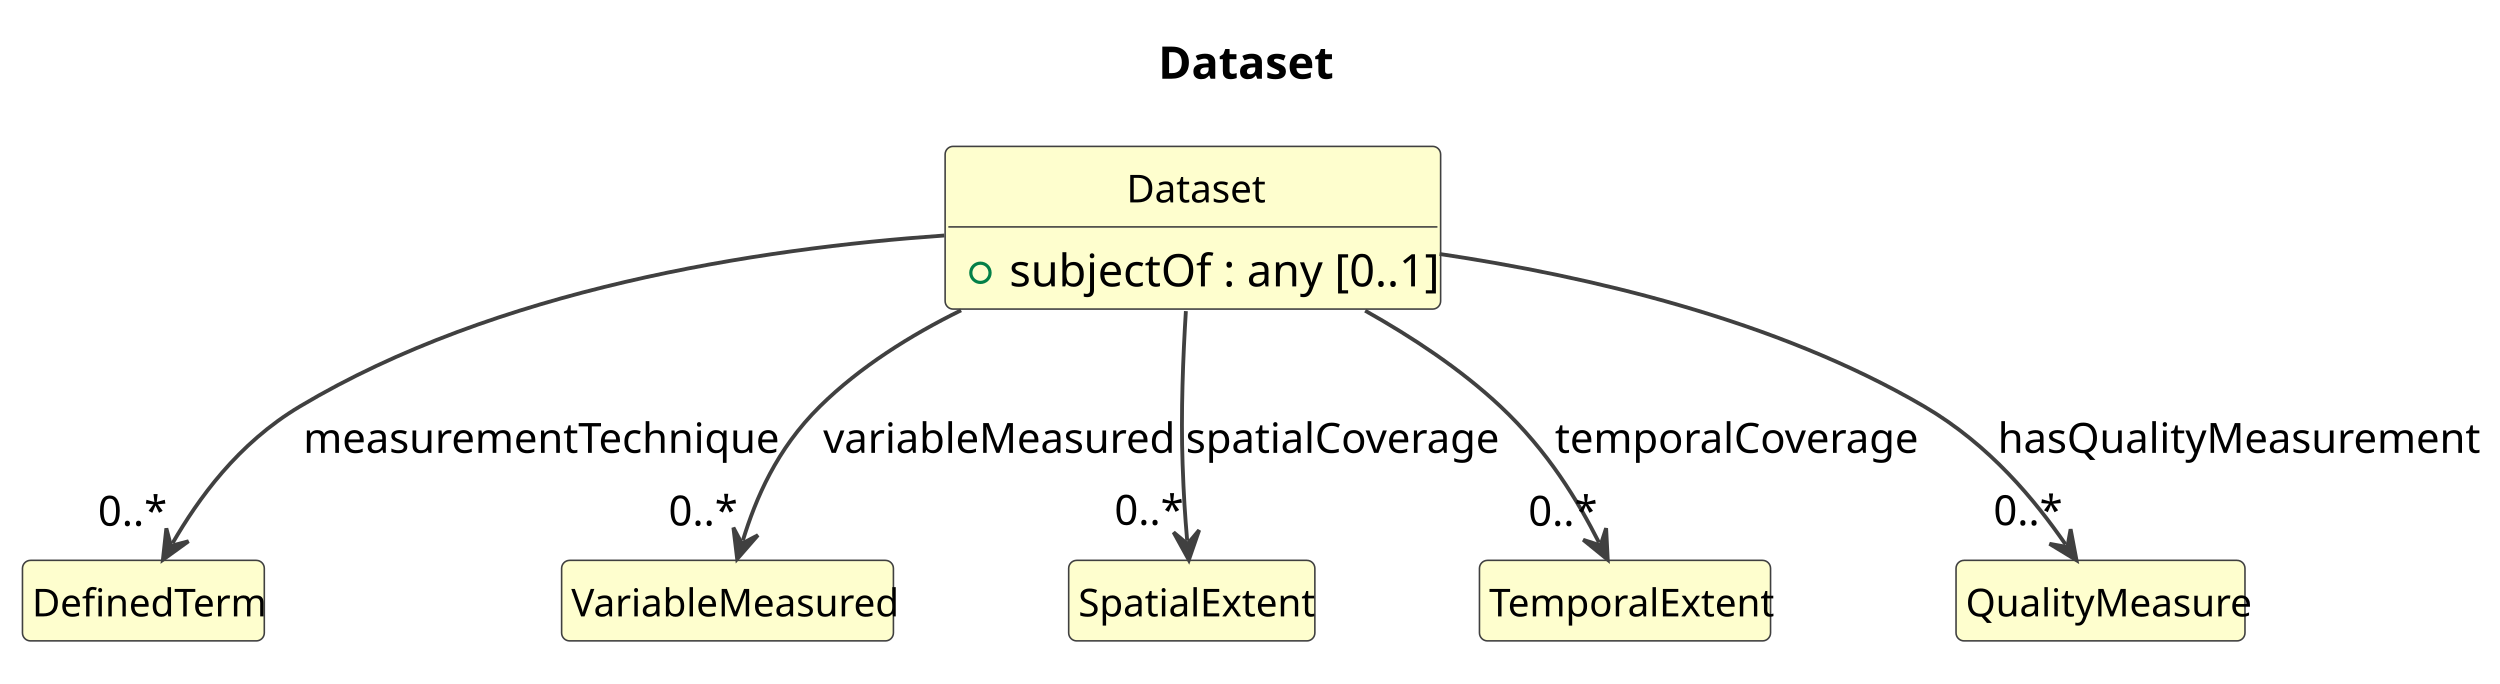
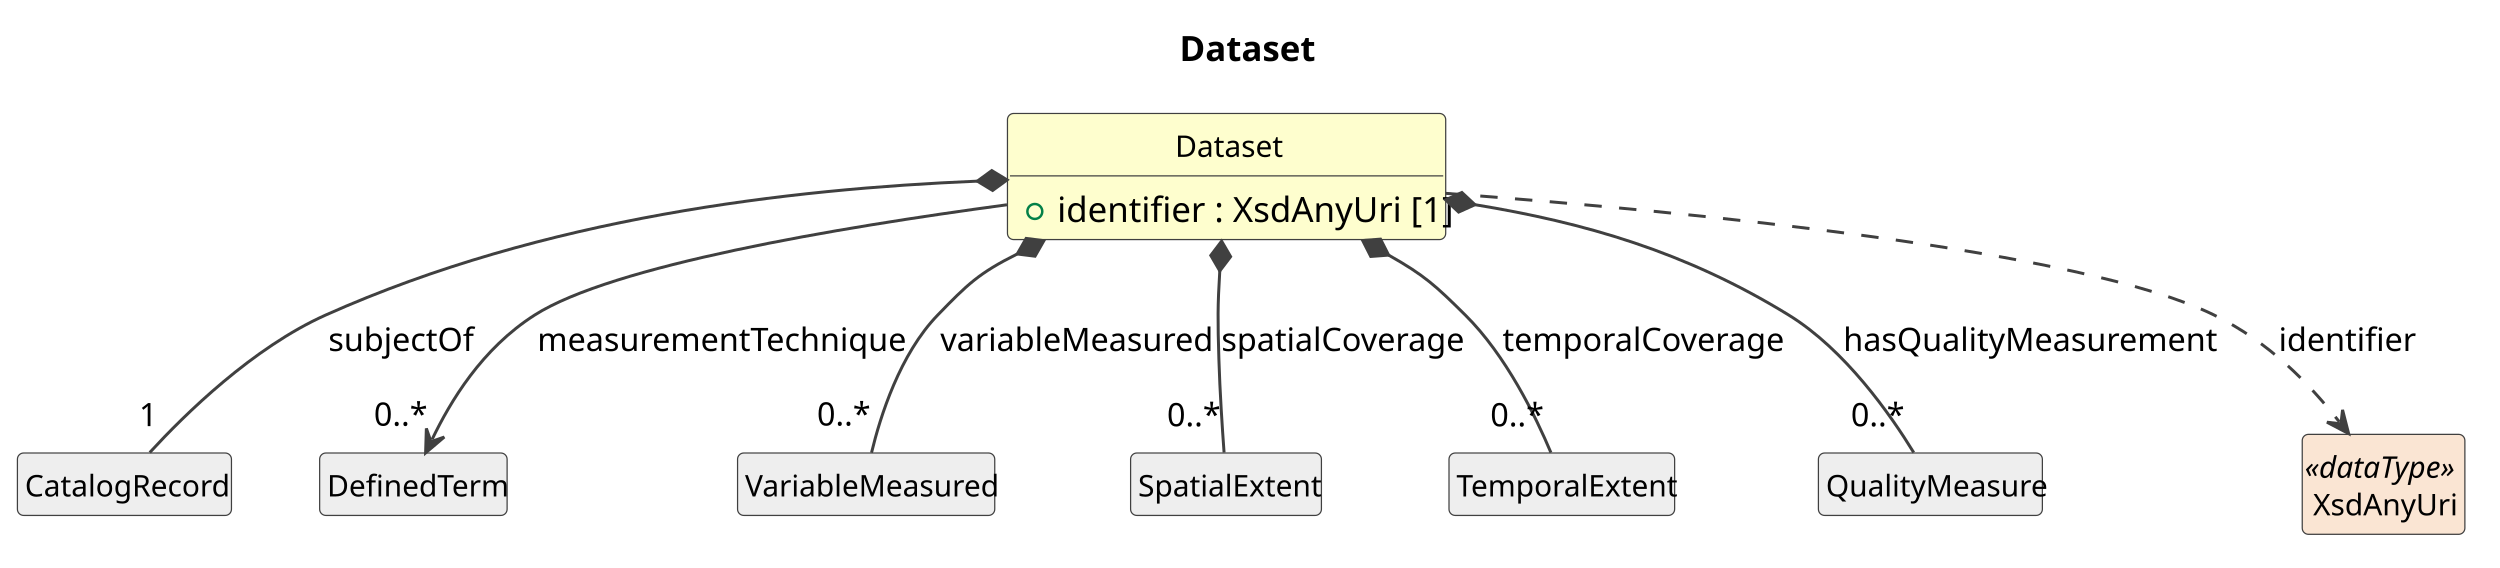
- <svg xmlns="http://www.w3.org/2000/svg" contentStyleType="text/css" data-diagram-type="CLASS" height="213px" preserveAspectRatio="none" style="width:779px;height:213px;background:#FFFFFF;" version="1.1" viewBox="0 0 779 213" width="779px" zoomAndPan="magnify">
+ <svg xmlns="http://www.w3.org/2000/svg" contentStyleType="text/css" data-diagram-type="CLASS" height="228px" preserveAspectRatio="none" style="width:1005px;height:228px;background:#FFFFFF;" version="1.1" viewBox="0 0 1005 228" width="1005px" zoomAndPan="magnify">
  <defs />
  <g>
    <g class="title" data-source-line="1">
-       <text fill="#000000" font-family="sans-serif" font-size="14" font-weight="700" lengthAdjust="spacing" textLength="50.579" x="360.91" y="24.533">Dataset</text>
+       <text fill="#000000" font-family="sans-serif" font-size="14" font-weight="700" lengthAdjust="spacing" textLength="50.579" x="474.151" y="24.533">Dataset</text>
    </g>
    <g class="entity" data-qualified-name="Dataset" data-source-line="12" id="ent0002">
-       <rect fill="#FEFECE" height="50.703" rx="2.5" ry="2.5" style="stroke:#404040;stroke-width:0.5;" width="154.399" x="294.5" y="45.609" />
-       <text fill="#000000" font-family="sans-serif" font-size="12" lengthAdjust="spacing" textLength="41.355" x="351.022" y="63.066">Dataset</text>
-       <line style="stroke:#404040;stroke-width:0.5;" x1="295.5" x2="447.899" y1="70.703" y2="70.703" />
+       <rect fill="#FEFECE" height="50.703" rx="2.5" ry="2.5" style="stroke:#404040;stroke-width:0.5;" width="176.172" x="405" y="45.609" />
+       <text fill="#000000" font-family="sans-serif" font-size="12" lengthAdjust="spacing" textLength="41.355" x="472.408" y="63.066">Dataset</text>
+       <line style="stroke:#404040;stroke-width:0.5;" x1="406" x2="580.172" y1="70.703" y2="70.703" />
      <g data-visibility-modifier="PUBLIC_FIELD">
-         <ellipse cx="305.5" cy="85.008" fill="none" rx="3" ry="3" style="stroke:#038048;stroke-width:1;" />
+         <ellipse cx="416" cy="85.008" fill="none" rx="3" ry="3" style="stroke:#038048;stroke-width:1;" />
      </g>
-       <text fill="#000000" font-family="sans-serif" font-size="14" lengthAdjust="spacing" textLength="128.399" x="314.5" y="89.236">subjectOf : any [0..1]</text>
+       <text fill="#000000" font-family="sans-serif" font-size="14" lengthAdjust="spacing" textLength="150.172" x="425" y="89.236">identifier : XsdAnyUri [1]</text>
    </g>
-     <g class="entity" data-qualified-name="DefinedTerm" data-source-line="16" id="ent0003">
-       <rect fill="#FEFECE" height="25.094" rx="2.5" ry="2.5" style="stroke:#404040;stroke-width:0.5;" width="75.357" x="7" y="174.609" />
-       <text fill="#000000" font-family="sans-serif" font-size="12" lengthAdjust="spacing" textLength="69.357" x="10" y="192.066">DefinedTerm</text>
+     <g class="entity" data-qualified-name="CatalogRecord" data-source-line="15" id="ent0003">
+       <rect fill="#EEEEEE" height="25.094" rx="2.5" ry="2.5" style="stroke:#404040;stroke-width:0.5;" width="86.045" x="7" y="182.109" />
+       <text fill="#000000" font-family="sans-serif" font-size="12" lengthAdjust="spacing" textLength="80.045" x="10" y="199.566">CatalogRecord</text>
    </g>
-     <g class="entity" data-qualified-name="VariableMeasured" data-source-line="18" id="ent0004">
-       <rect fill="#FEFECE" height="25.094" rx="2.5" ry="2.5" style="stroke:#404040;stroke-width:0.5;" width="103.389" x="175" y="174.609" />
-       <text fill="#000000" font-family="sans-serif" font-size="12" lengthAdjust="spacing" textLength="97.389" x="178" y="192.066">VariableMeasured</text>
+     <g class="entity" data-qualified-name="DefinedTerm" data-source-line="17" id="ent0005">
+       <rect fill="#EEEEEE" height="25.094" rx="2.5" ry="2.5" style="stroke:#404040;stroke-width:0.5;" width="75.357" x="128.5" y="182.109" />
+       <text fill="#000000" font-family="sans-serif" font-size="12" lengthAdjust="spacing" textLength="69.357" x="131.5" y="199.566">DefinedTerm</text>
    </g>
-     <g class="entity" data-qualified-name="SpatialExtent" data-source-line="20" id="ent0005">
-       <rect fill="#FEFECE" height="25.094" rx="2.5" ry="2.5" style="stroke:#404040;stroke-width:0.5;" width="76.711" x="333" y="174.609" />
-       <text fill="#000000" font-family="sans-serif" font-size="12" lengthAdjust="spacing" textLength="70.711" x="336" y="192.066">SpatialExtent</text>
+     <g class="entity" data-qualified-name="VariableMeasured" data-source-line="19" id="ent0007">
+       <rect fill="#EEEEEE" height="25.094" rx="2.5" ry="2.5" style="stroke:#404040;stroke-width:0.5;" width="103.389" x="296.5" y="182.109" />
+       <text fill="#000000" font-family="sans-serif" font-size="12" lengthAdjust="spacing" textLength="97.389" x="299.5" y="199.566">VariableMeasured</text>
    </g>
-     <g class="entity" data-qualified-name="TemporalExtent" data-source-line="22" id="ent0006">
-       <rect fill="#FEFECE" height="25.094" rx="2.5" ry="2.5" style="stroke:#404040;stroke-width:0.5;" width="90.703" x="461" y="174.609" />
-       <text fill="#000000" font-family="sans-serif" font-size="12" lengthAdjust="spacing" textLength="84.703" x="464" y="192.066">TemporalExtent</text>
+     <g class="entity" data-qualified-name="SpatialExtent" data-source-line="21" id="ent0009">
+       <rect fill="#EEEEEE" height="25.094" rx="2.5" ry="2.5" style="stroke:#404040;stroke-width:0.5;" width="76.711" x="454.5" y="182.109" />
+       <text fill="#000000" font-family="sans-serif" font-size="12" lengthAdjust="spacing" textLength="70.711" x="457.5" y="199.566">SpatialExtent</text>
    </g>
-     <g class="entity" data-qualified-name="QualityMeasure" data-source-line="24" id="ent0007">
-       <rect fill="#FEFECE" height="25.094" rx="2.5" ry="2.5" style="stroke:#404040;stroke-width:0.5;" width="90.035" x="609.5" y="174.609" />
-       <text fill="#000000" font-family="sans-serif" font-size="12" lengthAdjust="spacing" textLength="84.035" x="612.5" y="192.066">QualityMeasure</text>
+     <g class="entity" data-qualified-name="TemporalExtent" data-source-line="23" id="ent0011">
+       <rect fill="#EEEEEE" height="25.094" rx="2.5" ry="2.5" style="stroke:#404040;stroke-width:0.5;" width="90.703" x="582.5" y="182.109" />
+       <text fill="#000000" font-family="sans-serif" font-size="12" lengthAdjust="spacing" textLength="84.703" x="585.5" y="199.566">TemporalExtent</text>
    </g>
-     <g class="link" data-entity-1="ent0002" data-entity-2="ent0003" data-link-type="dependency" data-source-line="26" id="lnk8">
-       <path codeLine="26" d="M294.27,73.379 C235.52,77.489 154.64,90.149 93.5,126.609 C73.96,138.259 61.779,155.494 53.779,169.234" fill="none" id="Dataset-to-DefinedTerm" style="stroke:#404040;stroke-width:1.2;" />
-       <polygon fill="#404040" points="50.76,174.419,58.745,168.654,53.276,170.098,51.832,164.629,50.76,174.419" style="stroke:#404040;stroke-width:1.2;" />
-       <text fill="#000000" font-family="sans-serif" font-size="13" lengthAdjust="spacing" textLength="140.188" x="94.5" y="141.105">measurementTechnique</text>
-       <text fill="#000000" font-family="sans-serif" font-size="13" lengthAdjust="spacing" textLength="19.513" x="30.515" y="163.819">0..*</text>
+     <g class="entity" data-qualified-name="QualityMeasure" data-source-line="25" id="ent0013">
+       <rect fill="#EEEEEE" height="25.094" rx="2.5" ry="2.5" style="stroke:#404040;stroke-width:0.5;" width="90.035" x="731" y="182.109" />
+       <text fill="#000000" font-family="sans-serif" font-size="12" lengthAdjust="spacing" textLength="84.035" x="734" y="199.566">QualityMeasure</text>
    </g>
-     <g class="link" data-entity-1="ent0002" data-entity-2="ent0004" data-link-type="dependency" data-source-line="27" id="lnk9">
-       <path codeLine="27" d="M299.47,96.689 C283.66,104.479 267.94,114.349 255.5,126.609 C241.92,139.999 235.517,155.306 231.467,168.446" fill="none" id="Dataset-to-VariableMeasured" style="stroke:#404040;stroke-width:1.2;" />
-       <polygon fill="#404040" points="229.7,174.179,236.173,166.757,231.173,169.401,228.528,164.4,229.7,174.179" style="stroke:#404040;stroke-width:1.2;" />
-       <text fill="#000000" font-family="sans-serif" font-size="13" lengthAdjust="spacing" textLength="103.334" x="256.5" y="141.105">variableMeasured</text>
-       <text fill="#000000" font-family="sans-serif" font-size="13" lengthAdjust="spacing" textLength="19.513" x="208.322" y="163.744">0..*</text>
+     <g class="entity" data-qualified-name="XsdAnyUri" data-source-line="27" id="ent0015">
+       <rect fill="#FAE5D3" height="40.188" rx="2.5" ry="2.5" style="stroke:#404040;stroke-width:0.5;" width="65.381" x="925.5" y="174.609" />
+       <text fill="#000000" font-family="sans-serif" font-size="12" font-style="italic" lengthAdjust="spacing" textLength="63.381" x="926.5" y="192.066">«dataType»</text>
+       <text fill="#000000" font-family="sans-serif" font-size="12" lengthAdjust="spacing" textLength="56.684" x="929.849" y="207.16">XsdAnyUri</text>
    </g>
-     <g class="link" data-entity-1="ent0002" data-entity-2="ent0005" data-link-type="dependency" data-source-line="28" id="lnk10">
-       <path codeLine="28" d="M369.52,96.939 C368.65,110.939 367.93,128.749 368.5,144.609 C368.86,154.719 369.219,160.201 369.929,168.511" fill="none" id="Dataset-to-SpatialExtent" style="stroke:#404040;stroke-width:1.2;" />
-       <polygon fill="#404040" points="370.44,174.489,373.659,165.181,370.014,169.507,365.688,165.863,370.44,174.489" style="stroke:#404040;stroke-width:1.2;" />
-       <text fill="#000000" font-family="sans-serif" font-size="13" lengthAdjust="spacing" textLength="93.945" x="369.5" y="141.105">spatialCoverage</text>
-       <text fill="#000000" font-family="sans-serif" font-size="13" lengthAdjust="spacing" textLength="19.513" x="347.249" y="163.532">0..*</text>
+     <g class="link" data-entity-1="ent0002" data-entity-2="ent0003" data-link-type="composition" data-source-line="16" id="lnk4">
+       <path codeLine="16" d="M392.87,72.822 C317.19,75.992 218.76,87.389 131,126.609 C101.68,139.709 74.39,166.469 60.2,181.909" fill="none" id="Dataset-backto-CatalogRecord" style="stroke:#404040;stroke-width:1.2;" />
+       <polygon fill="#404040" points="404.86,72.319,398.698,68.574,392.87,72.822,399.033,76.567,404.86,72.319" style="stroke:#404040;stroke-width:1.2;" />
+       <text fill="#000000" font-family="sans-serif" font-size="13" lengthAdjust="spacing" textLength="54.914" x="132" y="141.105">subjectOf</text>
+       <text fill="#000000" font-family="sans-serif" font-size="13" lengthAdjust="spacing" textLength="7.23" x="55.875" y="171.305">1</text>
    </g>
-     <g class="link" data-entity-1="ent0002" data-entity-2="ent0006" data-link-type="dependency" data-source-line="29" id="lnk11">
-       <path codeLine="29" d="M425.38,96.809 C440.01,105.029 455.2,115.069 467.5,126.609 C482.45,140.639 491.695,156.139 498.255,169.069" fill="none" id="Dataset-to-TemporalExtent" style="stroke:#404040;stroke-width:1.2;" />
-       <polygon fill="#404040" points="500.97,174.419,500.465,164.583,498.708,169.96,493.331,168.203,500.97,174.419" style="stroke:#404040;stroke-width:1.2;" />
-       <text fill="#000000" font-family="sans-serif" font-size="13" lengthAdjust="spacing" textLength="106.945" x="484.5" y="141.105">temporalCoverage</text>
-       <text fill="#000000" font-family="sans-serif" font-size="13" lengthAdjust="spacing" textLength="19.513" x="476.211" y="163.819">0..*</text>
+     <g class="link" data-entity-1="ent0002" data-entity-2="ent0005" data-link-type="dependency" data-source-line="18" id="lnk6">
+       <path codeLine="18" d="M404.8,82.319 C335.62,91.609 246.02,106.879 215,126.609 C193.6,140.219 181.067,161.375 173.697,176.655" fill="none" id="Dataset-to-DefinedTerm" style="stroke:#404040;stroke-width:1.2;" />
+       <polygon fill="#404040" points="171.09,182.059,178.603,175.691,173.262,177.556,171.397,172.215,171.09,182.059" style="stroke:#404040;stroke-width:1.2;" />
+       <text fill="#000000" font-family="sans-serif" font-size="13" lengthAdjust="spacing" textLength="140.188" x="216" y="141.105">measurementTechnique</text>
+       <text fill="#000000" font-family="sans-serif" font-size="13" lengthAdjust="spacing" textLength="19.513" x="150.303" y="171.131">0..*</text>
    </g>
-     <g class="link" data-entity-1="ent0002" data-entity-2="ent0007" data-link-type="dependency" data-source-line="30" id="lnk12">
-       <path codeLine="30" d="M448.58,79.139 C494.87,86.029 553.49,99.669 599.5,126.609 C620.14,138.689 634.204,156.037 643.624,169.637" fill="none" id="Dataset-to-QualityMeasure" style="stroke:#404040;stroke-width:1.2;" />
-       <polygon fill="#404040" points="647.04,174.569,645.204,164.893,644.193,170.459,638.627,169.448,647.04,174.569" style="stroke:#404040;stroke-width:1.2;" />
-       <text fill="#000000" font-family="sans-serif" font-size="13" lengthAdjust="spacing" textLength="140.899" x="622.5" y="141.105">hasQualityMeasurement</text>
-       <text fill="#000000" font-family="sans-serif" font-size="13" lengthAdjust="spacing" textLength="19.513" x="621.143" y="163.645">0..*</text>
+     <g class="link" data-entity-1="ent0002" data-entity-2="ent0007" data-link-type="composition" data-source-line="20" id="lnk8">
+       <path codeLine="20" d="M408.925,102.103 C393.435,109.843 388.93,114.309 377,126.609 C361.74,142.349 353.86,167.409 350.35,182.009" fill="none" id="Dataset-backto-VariableMeasured" style="stroke:#404040;stroke-width:1.2;" />
+       <polygon fill="#404040" points="419.66,96.739,412.505,95.843,408.925,102.103,416.081,102.999,419.66,96.739" style="stroke:#404040;stroke-width:1.2;" />
+       <text fill="#000000" font-family="sans-serif" font-size="13" lengthAdjust="spacing" textLength="103.334" x="378" y="141.105">variableMeasured</text>
+       <text fill="#000000" font-family="sans-serif" font-size="13" lengthAdjust="spacing" textLength="19.513" x="328.426" y="171.06">0..*</text>
+     </g>
+     <g class="link" data-entity-1="ent0002" data-entity-2="ent0009" data-link-type="composition" data-source-line="22" id="lnk10">
+       <path codeLine="22" d="M490.354,108.917 C489.494,122.907 489.51,128.739 490,144.609 C490.39,157.389 491.35,172.009 492.08,181.939" fill="none" id="Dataset-backto-SpatialExtent" style="stroke:#404040;stroke-width:1.2;" />
+       <polygon fill="#404040" points="491.09,96.939,486.729,102.683,490.354,108.917,494.714,103.174,491.09,96.939" style="stroke:#404040;stroke-width:1.2;" />
+       <text fill="#000000" font-family="sans-serif" font-size="13" lengthAdjust="spacing" textLength="93.945" x="491" y="141.105">spatialCoverage</text>
+       <text fill="#000000" font-family="sans-serif" font-size="13" lengthAdjust="spacing" textLength="19.513" x="469.135" y="171.346">0..*</text>
+     </g>
+     <g class="link" data-entity-1="ent0002" data-entity-2="ent0011" data-link-type="composition" data-source-line="24" id="lnk12">
+       <path codeLine="24" d="M558.234,102.561 C572.714,110.721 577.15,114.879 589,126.609 C605.46,142.889 617.41,167.539 623.47,181.959" fill="none" id="Dataset-backto-TemporalExtent" style="stroke:#404040;stroke-width:1.2;" />
+       <polygon fill="#404040" points="547.78,96.669,551.043,103.1,558.234,102.561,554.971,96.13,547.78,96.669" style="stroke:#404040;stroke-width:1.2;" />
+       <text fill="#000000" font-family="sans-serif" font-size="13" lengthAdjust="spacing" textLength="106.945" x="604" y="141.105">temporalCoverage</text>
+       <text fill="#000000" font-family="sans-serif" font-size="13" lengthAdjust="spacing" textLength="19.513" x="599.105" y="171.374">0..*</text>
+     </g>
+     <g class="link" data-entity-1="ent0002" data-entity-2="ent0013" data-link-type="composition" data-source-line="26" id="lnk14">
+       <path codeLine="26" d="M592.941,82.286 C636.911,89.516 677.57,101.139 719,126.609 C741.77,140.609 760.04,166.779 769.33,181.939" fill="none" id="Dataset-backto-QualityMeasure" style="stroke:#404040;stroke-width:1.2;" />
+       <polygon fill="#404040" points="581.1,80.339,586.371,85.26,592.941,82.286,587.669,77.366,581.1,80.339" style="stroke:#404040;stroke-width:1.2;" />
+       <text fill="#000000" font-family="sans-serif" font-size="13" lengthAdjust="spacing" textLength="140.899" x="741" y="141.105">hasQualityMeasurement</text>
+       <text fill="#000000" font-family="sans-serif" font-size="13" lengthAdjust="spacing" textLength="19.513" x="744.057" y="171.346">0..*</text>
+     </g>
+     <g class="link" data-entity-1="ent0002" data-entity-2="ent0015" data-link-type="dependency" data-source-line="28" id="lnk16">
+       <path codeLine="28" d="M581.11,77.719 C681.13,85.219 837.25,100.659 890,126.609 C912.31,137.579 928.101,153.991 940.431,169.601" fill="none" id="Dataset-to-XsdAnyUri" style="stroke:#404040;stroke-width:1.2;stroke-dasharray:7,7;" />
+       <polygon fill="#404040" points="944.15,174.309,941.71,164.768,941.051,170.386,935.433,169.726,944.15,174.309" style="stroke:#404040;stroke-width:1.2;" />
+       <text fill="#000000" font-family="sans-serif" font-size="13" lengthAdjust="spacing" textLength="49.137" x="916" y="141.105">identifier</text>
    </g>
  </g>
</svg>
